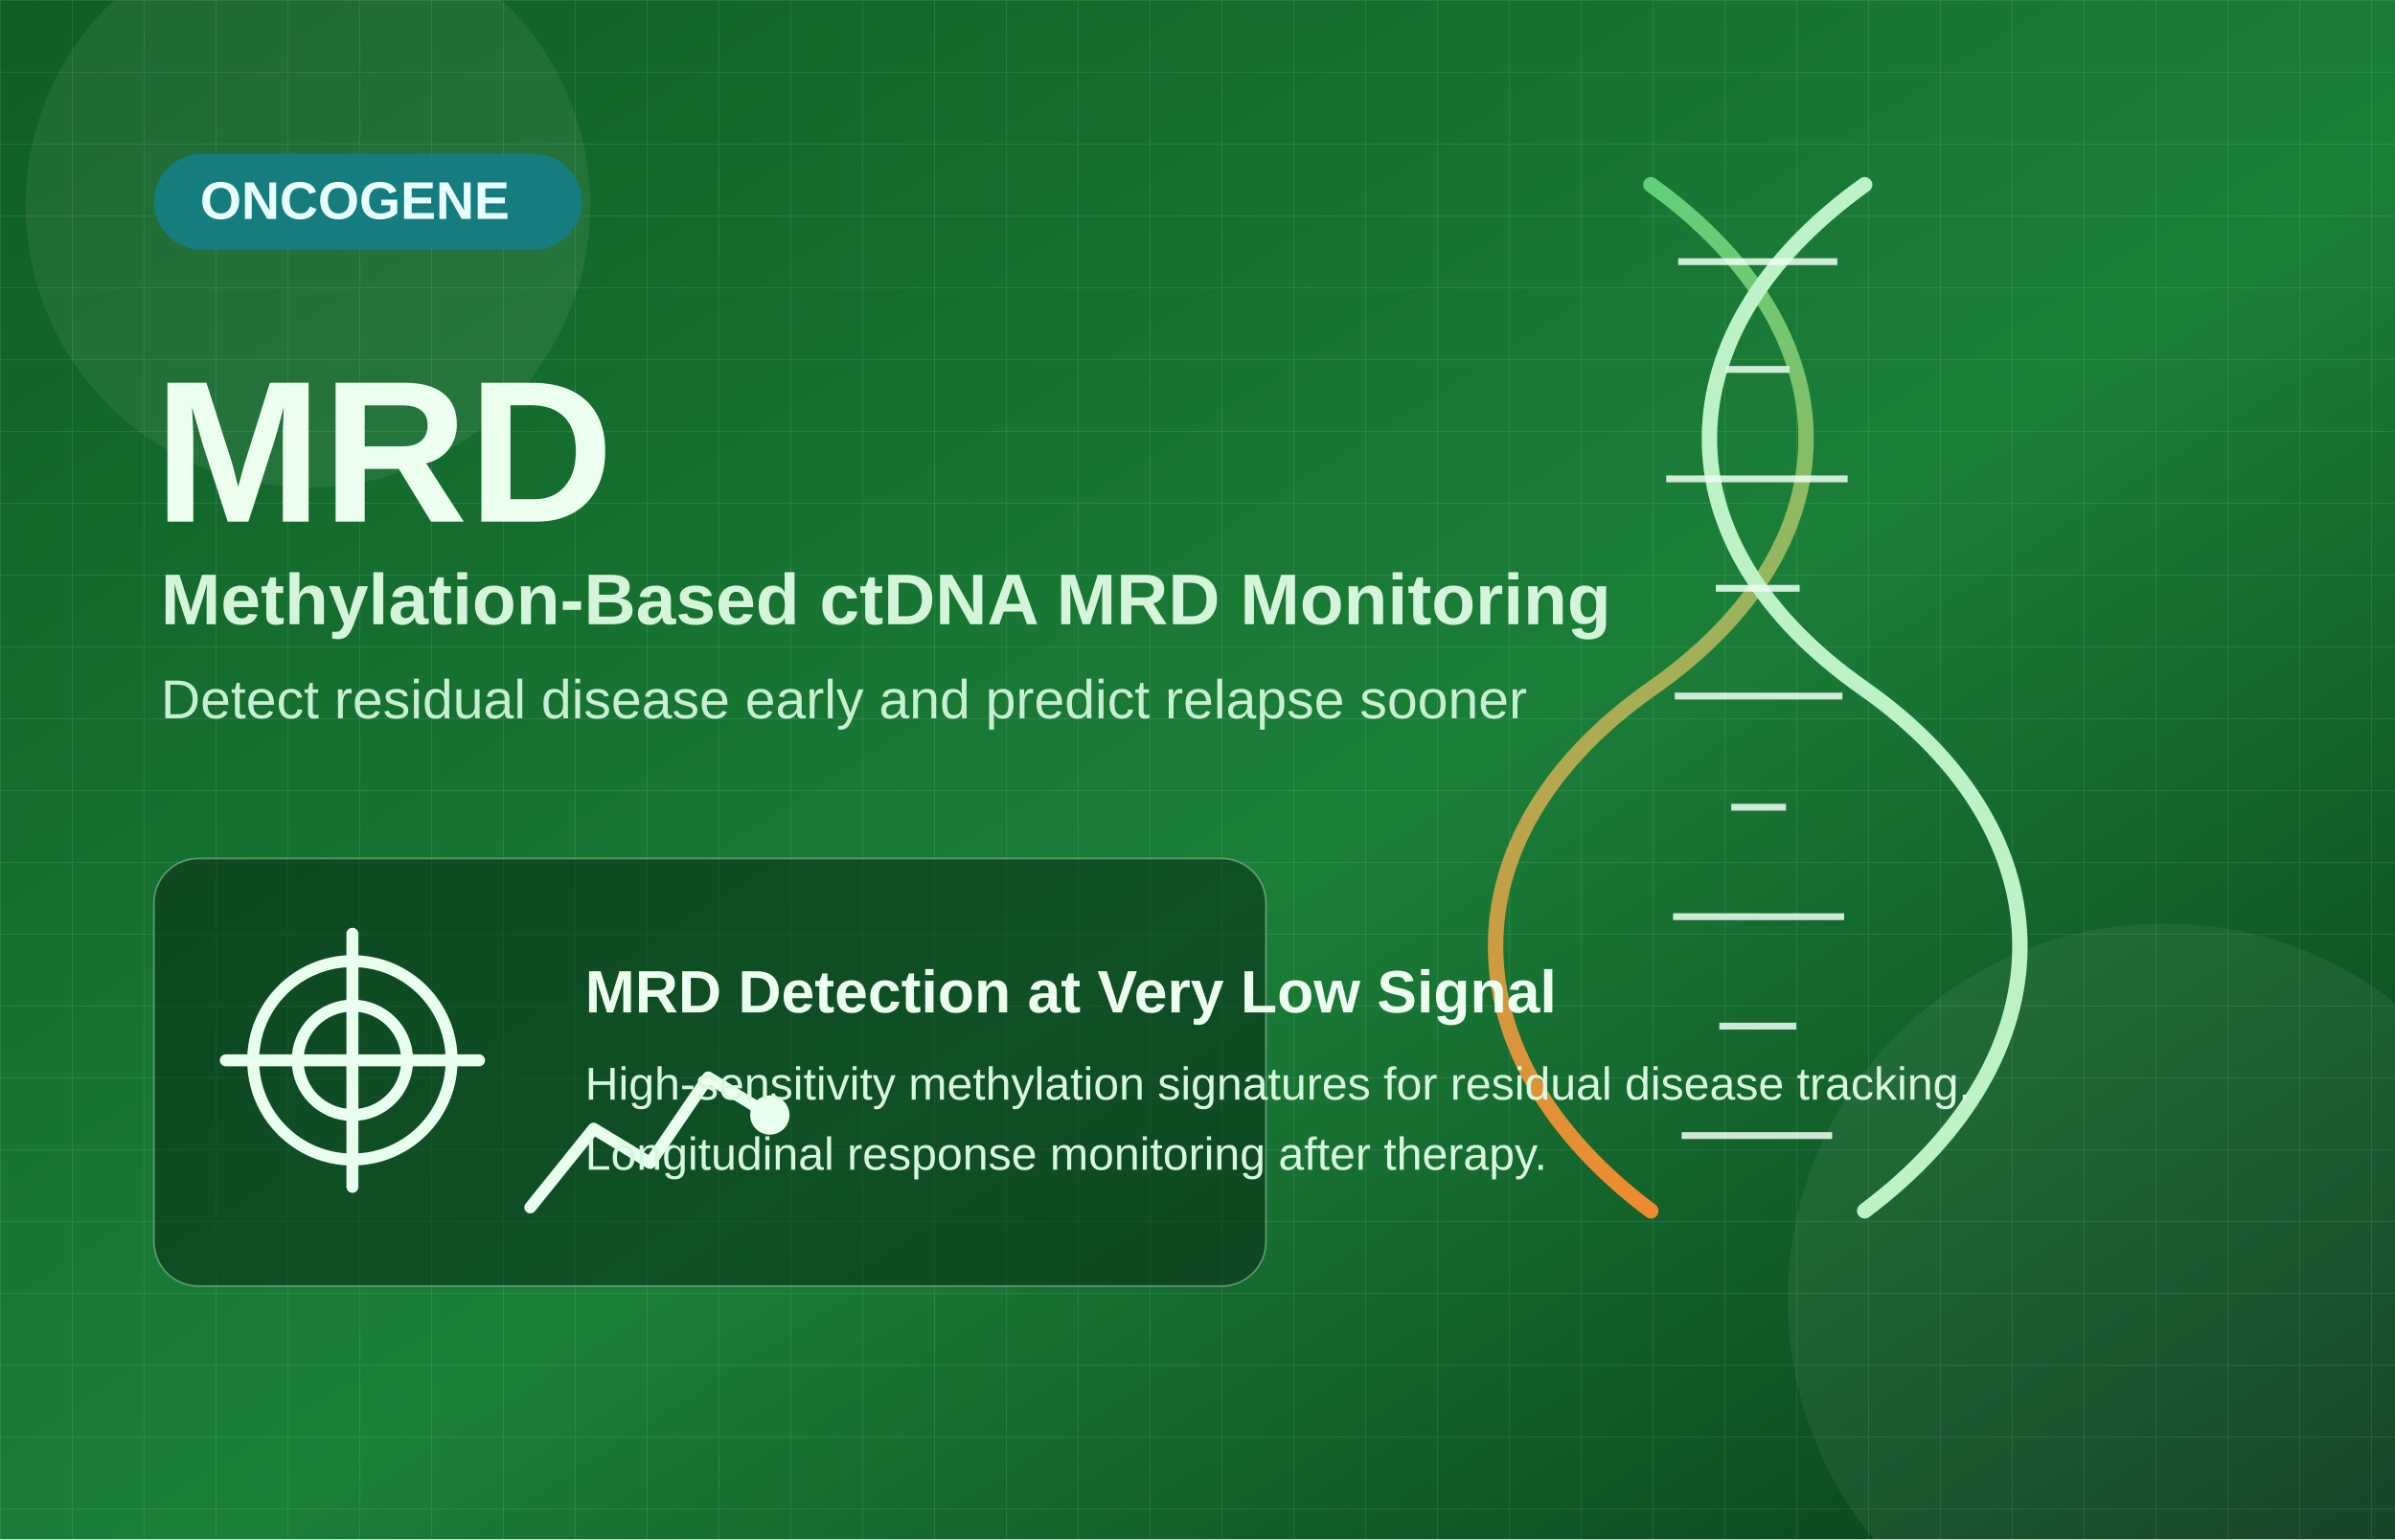
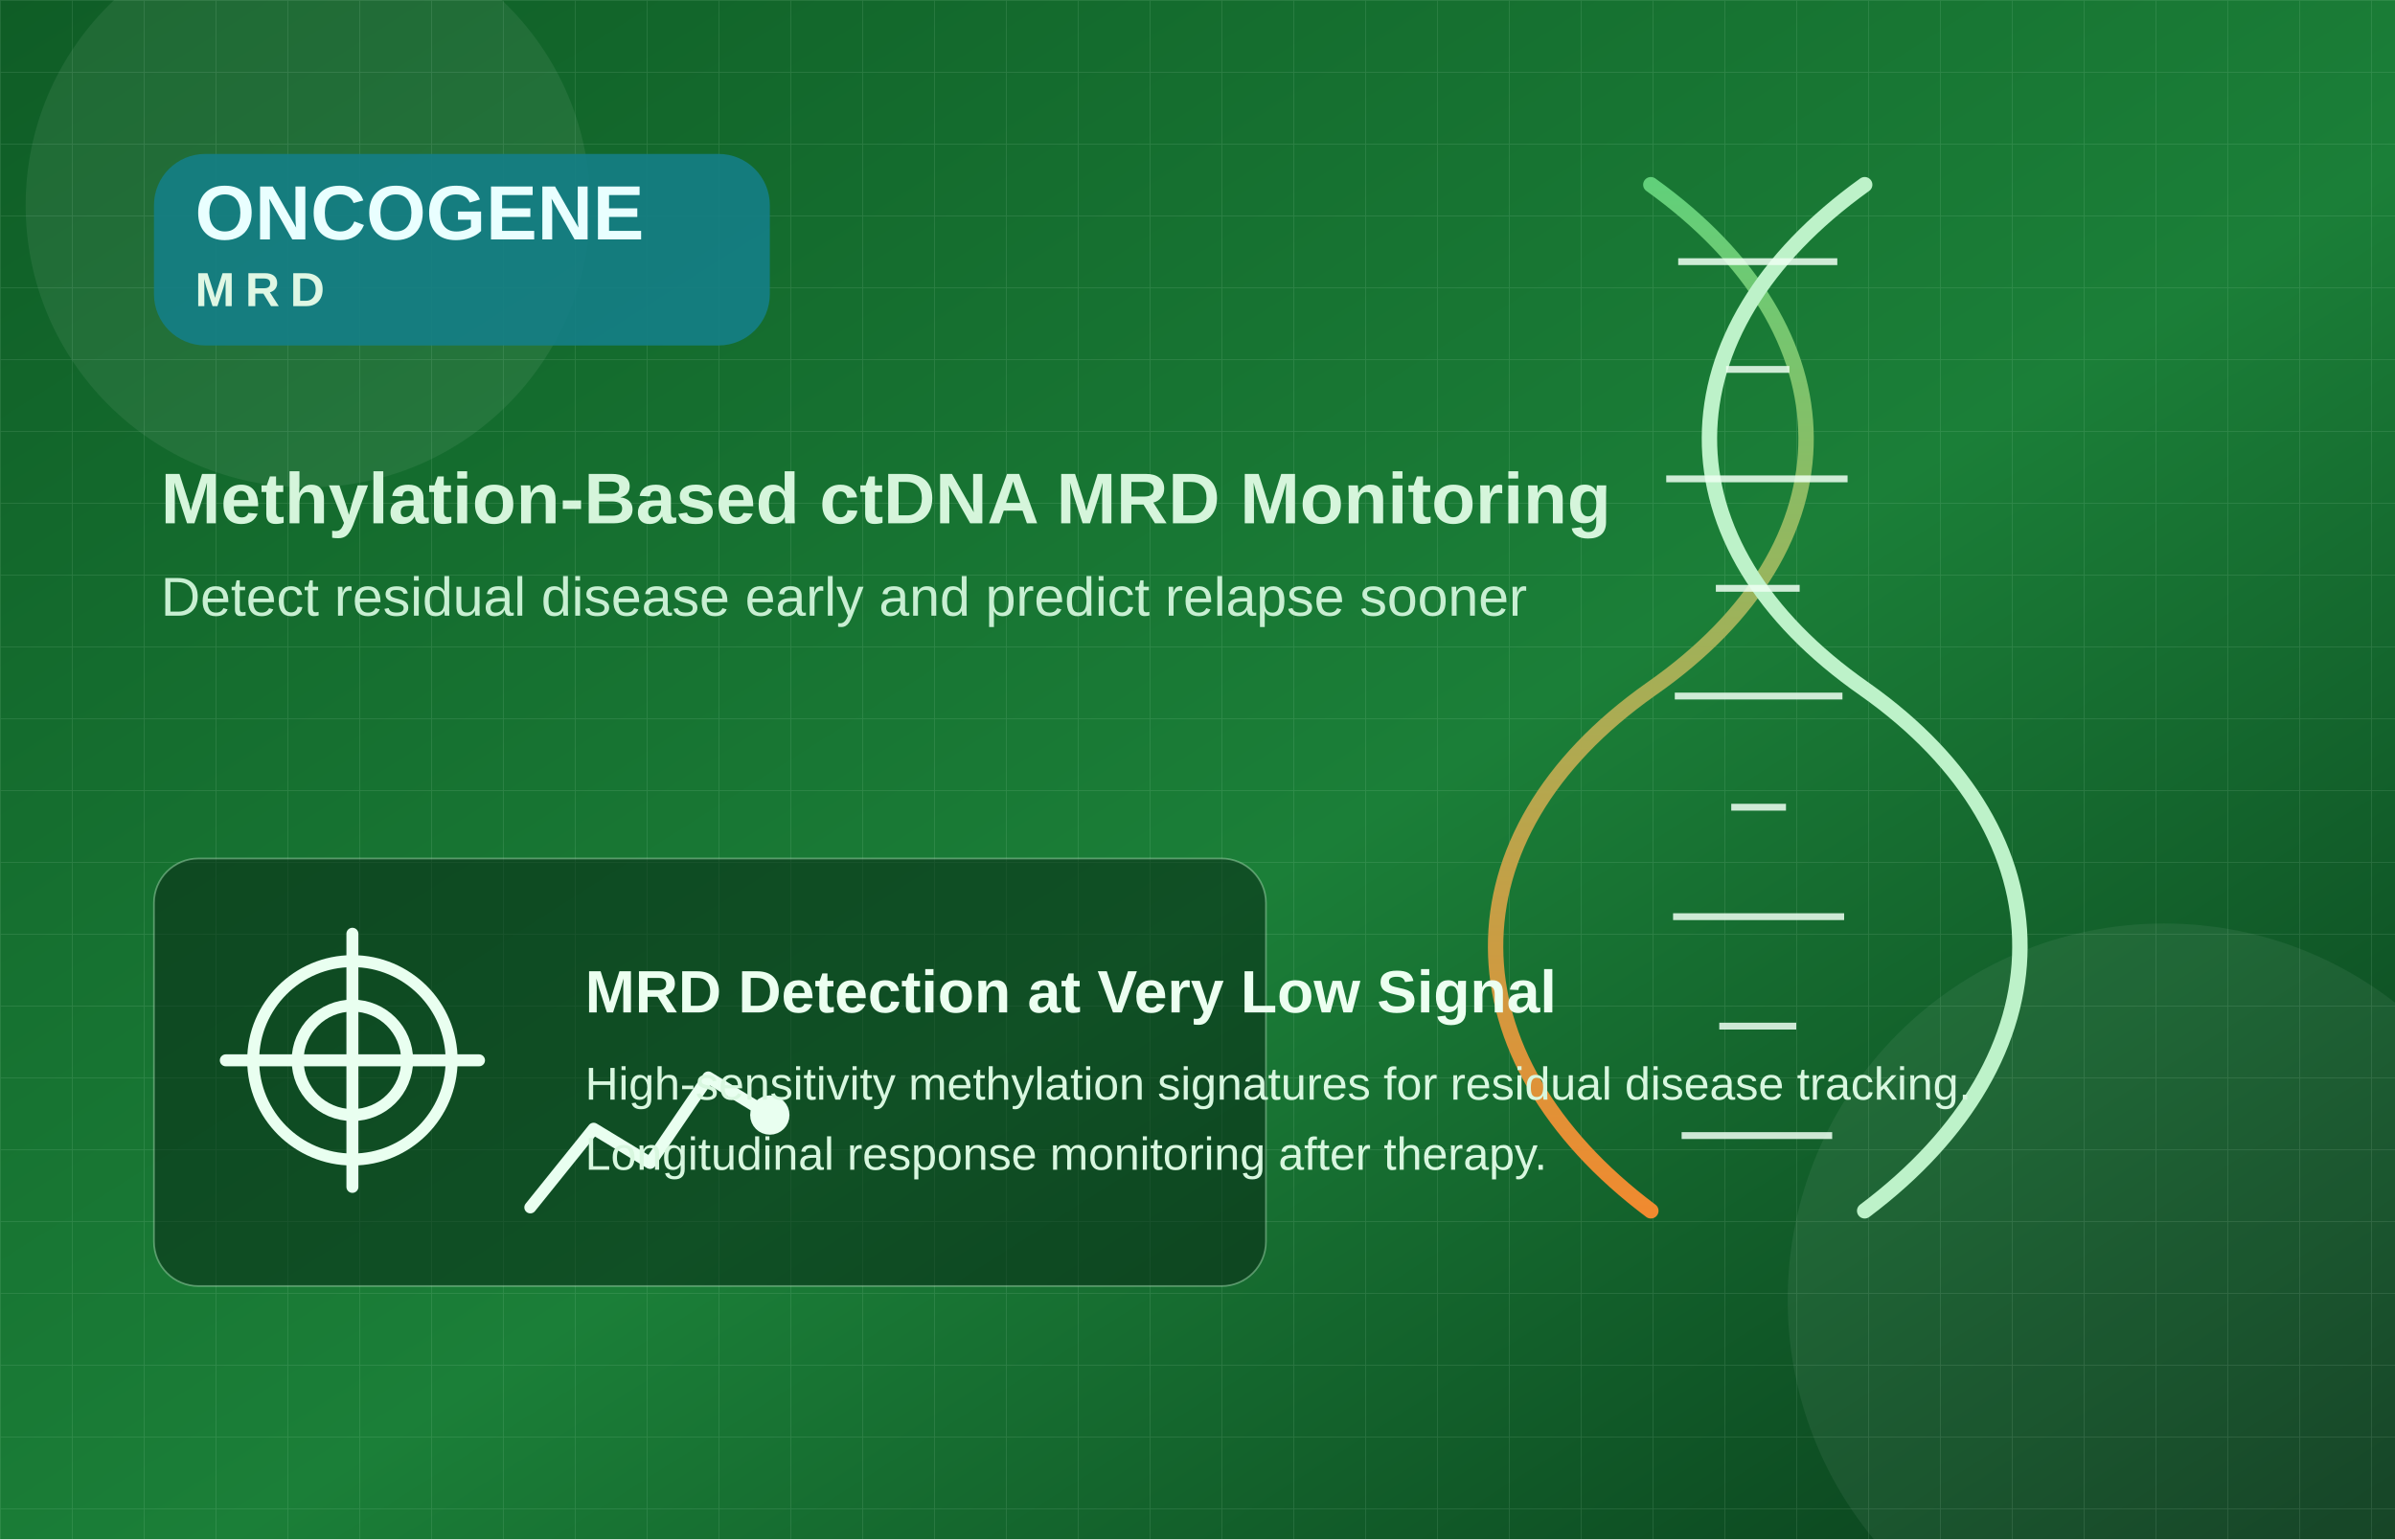
<svg xmlns="http://www.w3.org/2000/svg" viewBox="0 0 1400 900" role="img" aria-labelledby="title desc">
  <defs>
    <linearGradient id="bg" x1="0%" y1="0%" x2="100%" y2="100%">
      <stop offset="0%" stop-color="#0f5d26" />
      <stop offset="55%" stop-color="#1b7f38" />
      <stop offset="100%" stop-color="#08391a" />
    </linearGradient>
    <pattern id="grid" width="42" height="42" patternUnits="userSpaceOnUse">
      <path d="M 42 0 L 0 0 0 42" fill="none" stroke="#d7f8df" stroke-opacity="0.12" stroke-width="1" />
    </pattern>
    <linearGradient id="dnaA" x1="0%" y1="0%" x2="0%" y2="100%">
      <stop offset="0%" stop-color="#61d07a" />
      <stop offset="100%" stop-color="#f08a2f" />
    </linearGradient>
  </defs>
  <rect width="1400" height="900" fill="url(#bg)" />
  <rect width="1400" height="900" fill="url(#grid)" />
  <circle cx="180" cy="120" r="165" fill="#ffffff" fill-opacity="0.07" />
  <circle cx="1265" cy="760" r="220" fill="#ffffff" fill-opacity="0.06" />
  <g transform="translate(90 90)">
-     <rect x="0" y="0" width="250" height="56" rx="28" fill="#147f86" fill-opacity="0.9" />
-     <text x="27" y="38" fill="#e9ffff" font-size="31" font-family="'Space Grotesk', Arial, sans-serif" font-weight="700">ONCOGENE</text>
+     <rect x="0" y="0" width="360" height="112" rx="30" fill="#147f86" fill-opacity="0.9" />
+     <text x="24" y="50" fill="#e9ffff" font-size="45" font-family="'Space Grotesk', Arial, sans-serif" font-weight="700">ONCOGENE</text>
+     <text x="24" y="89" fill="#dff7e4" font-size="28" letter-spacing="6" font-family="'IBM Plex Sans', Arial, sans-serif" font-weight="700">MRD</text>
  </g>
-   <text x="90" y="305" fill="#ecffef" font-size="118" font-family="'Space Grotesk', Arial, sans-serif" font-weight="700">MRD</text>
-   <text x="94" y="365" fill="#d5f5db" font-size="42" font-family="'IBM Plex Sans', Arial, sans-serif" font-weight="600">Methylation-Based ctDNA MRD Monitoring</text>
-   <text x="94" y="420" fill="#c8efd2" font-size="32" font-family="'IBM Plex Sans', Arial, sans-serif">Detect residual disease early and predict relapse sooner</text>
+   <text x="94" y="306" fill="#d5f5db" font-size="42" font-family="'IBM Plex Sans', Arial, sans-serif" font-weight="600">Methylation-Based ctDNA MRD Monitoring</text>
+   <text x="94" y="360" fill="#c8efd2" font-size="32" font-family="'IBM Plex Sans', Arial, sans-serif">Detect residual disease early and predict relapse sooner</text>
  <g transform="translate(805 98)">
    <path d="M160 10 C280 96 282 220 160 305 C38 391 40 520 160 610" fill="none" stroke="url(#dnaA)" stroke-width="9" stroke-linecap="round" />
    <path d="M285 10 C165 96 163 220 285 305 C407 391 405 520 285 610" fill="none" stroke="#bdf2c9" stroke-width="9" stroke-linecap="round" />
    <g stroke="#effff2" stroke-opacity="0.85" stroke-width="4">
      <line x1="176" y1="55" x2="269" y2="55" />
      <line x1="204" y1="118" x2="241" y2="118" />
      <line x1="169" y1="182" x2="275" y2="182" />
      <line x1="198" y1="246" x2="247" y2="246" />
      <line x1="174" y1="309" x2="272" y2="309" />
      <line x1="207" y1="374" x2="239" y2="374" />
      <line x1="173" y1="438" x2="273" y2="438" />
      <line x1="200" y1="502" x2="245" y2="502" />
      <line x1="178" y1="566" x2="266" y2="566" />
    </g>
  </g>
  <g transform="translate(90 502)">
    <rect x="0" y="0" width="650" height="250" rx="26" fill="#072514" fill-opacity="0.52" stroke="#afe2bc" stroke-opacity="0.45" />
    <g transform="translate(42 36)" fill="none" stroke="#e9fff0" stroke-width="7" stroke-linecap="round" stroke-linejoin="round">
      <circle cx="74" cy="82" r="58" />
      <circle cx="74" cy="82" r="32" />
      <line x1="74" y1="8" x2="74" y2="156" />
      <line x1="0" y1="82" x2="148" y2="82" />
      <polyline points="178,168 215,122 248,142 282,92 318,114" />
      <circle cx="318" cy="114" r="8" fill="#e9fff0" />
    </g>
    <text x="252" y="90" fill="#ecfff0" font-size="35" font-family="'Space Grotesk', Arial, sans-serif" font-weight="700">MRD Detection at Very Low Signal</text>
    <text x="252" y="141" fill="#d8f7df" font-size="27" font-family="'IBM Plex Sans', Arial, sans-serif">High-sensitivity methylation signatures for residual disease tracking.</text>
    <text x="252" y="182" fill="#d8f7df" font-size="27" font-family="'IBM Plex Sans', Arial, sans-serif">Longitudinal response monitoring after therapy.</text>
  </g>
</svg>
